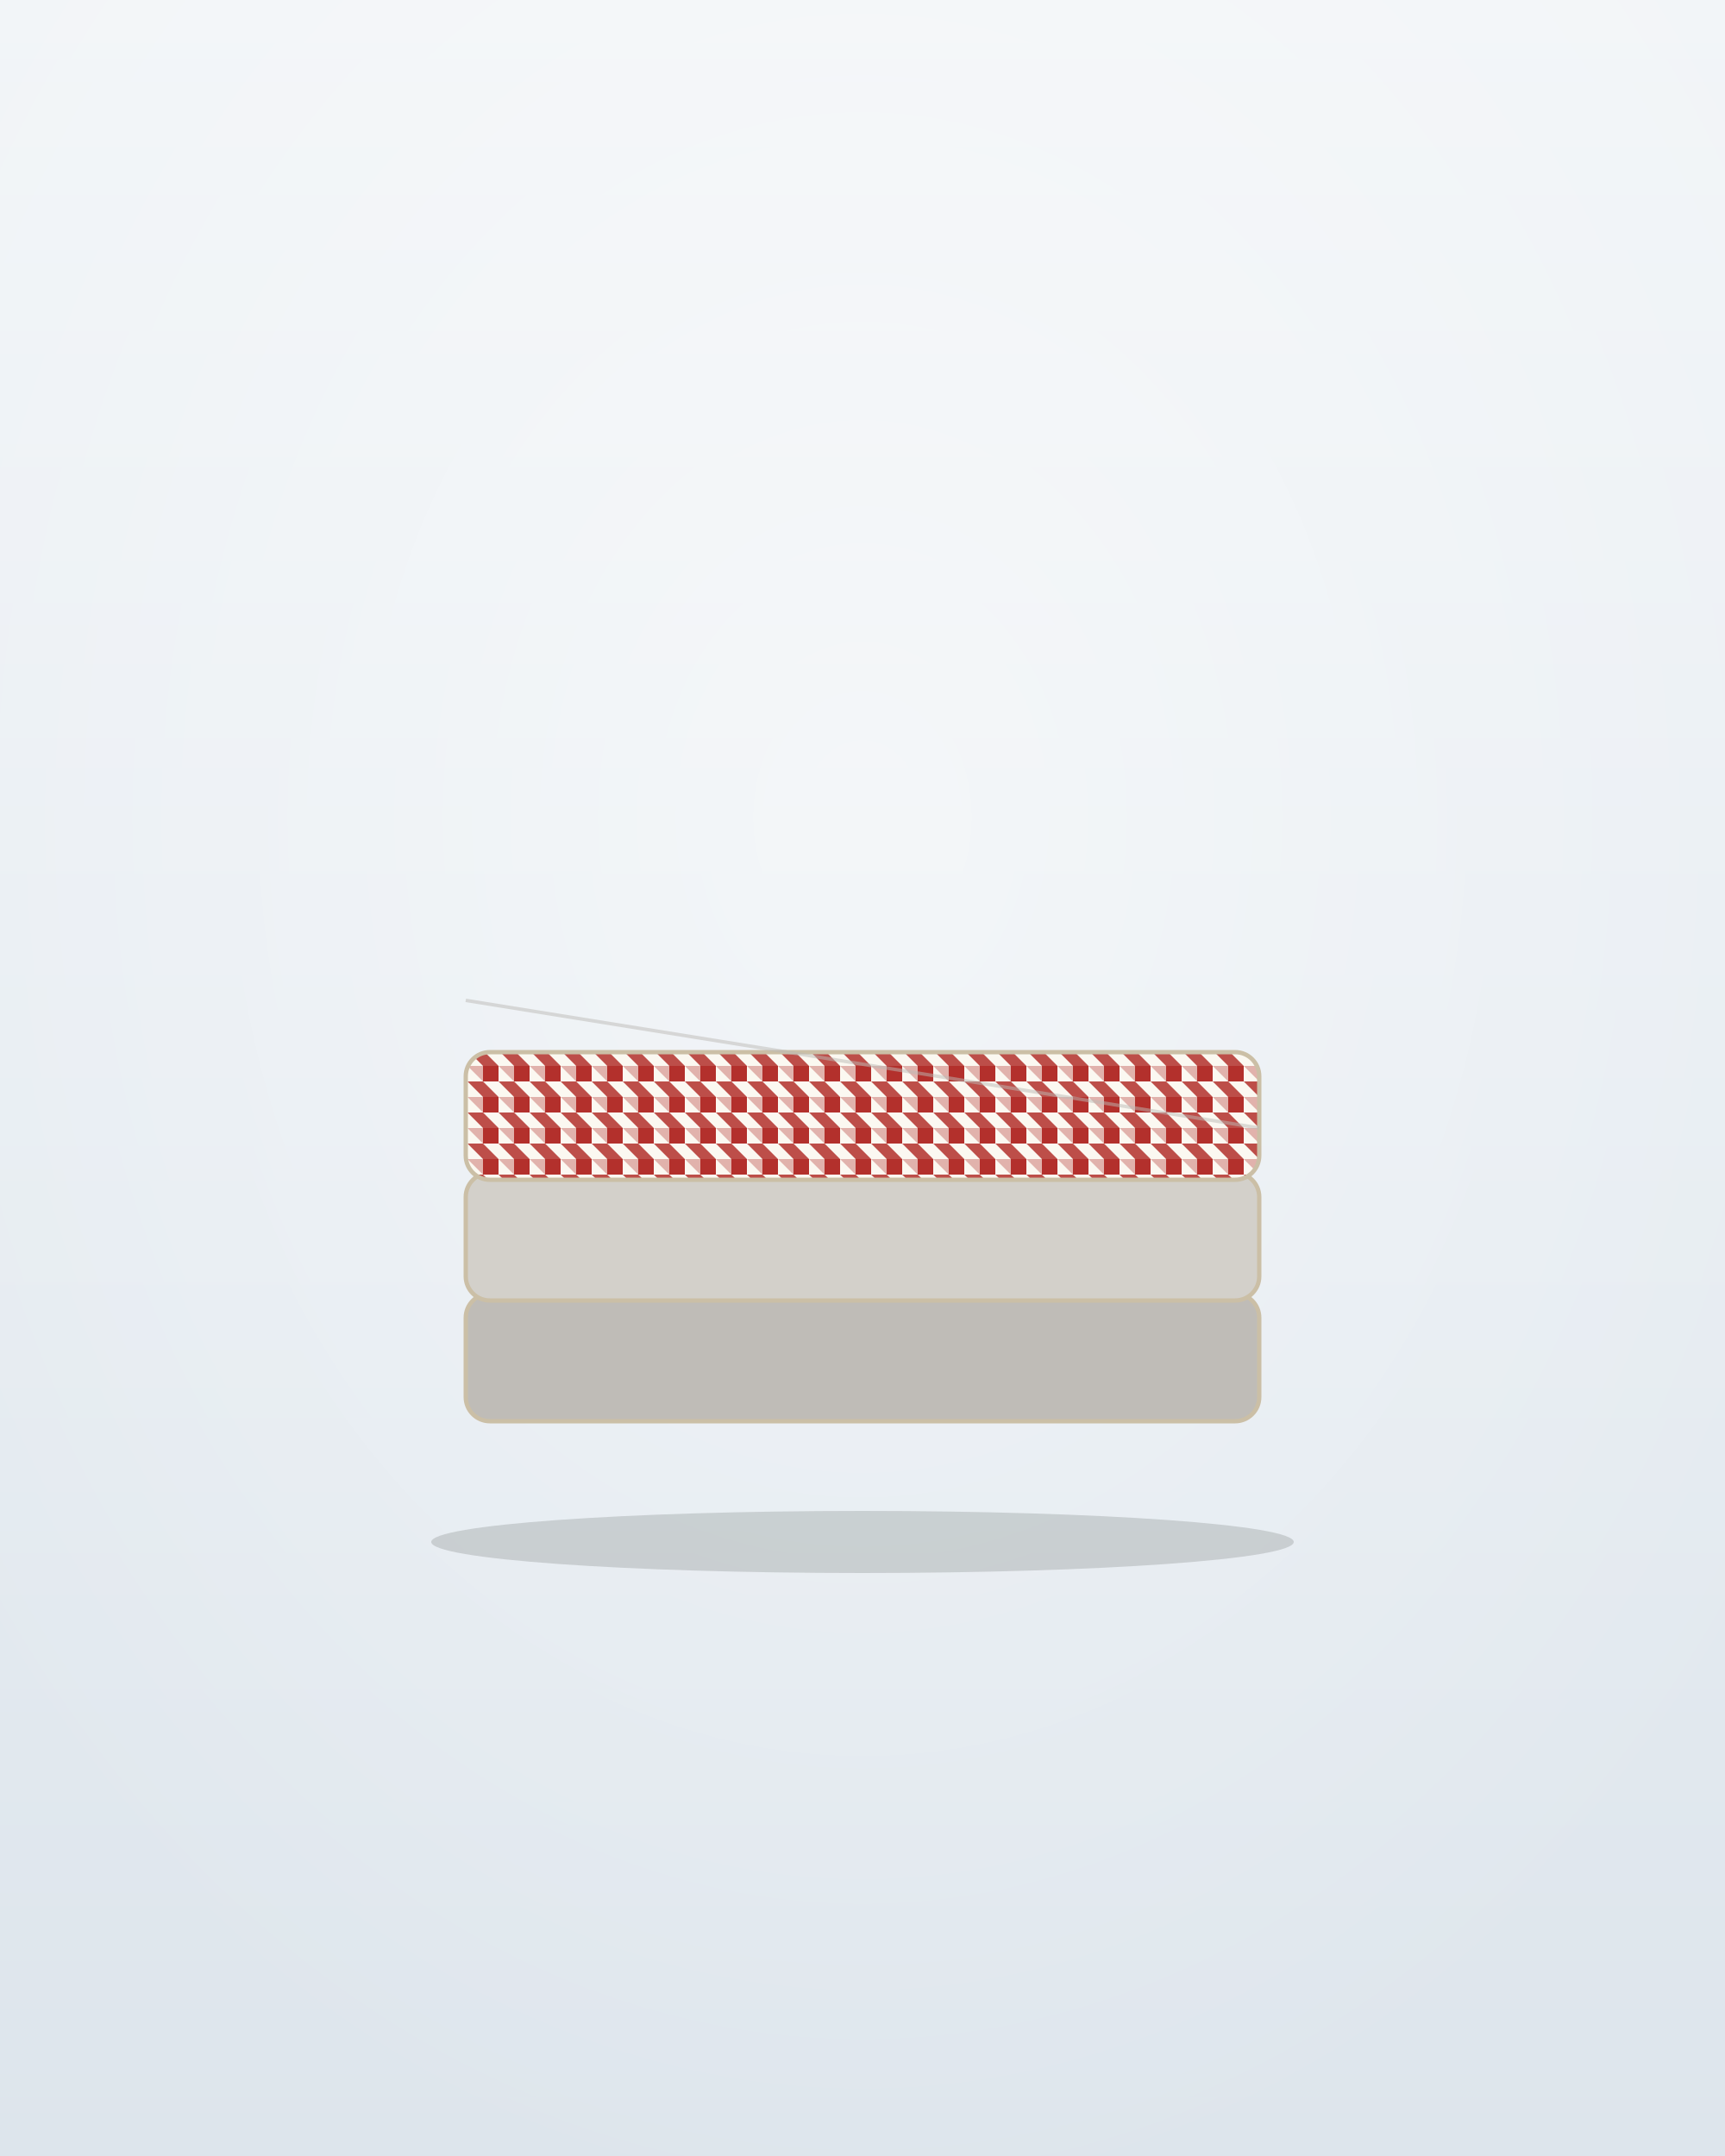
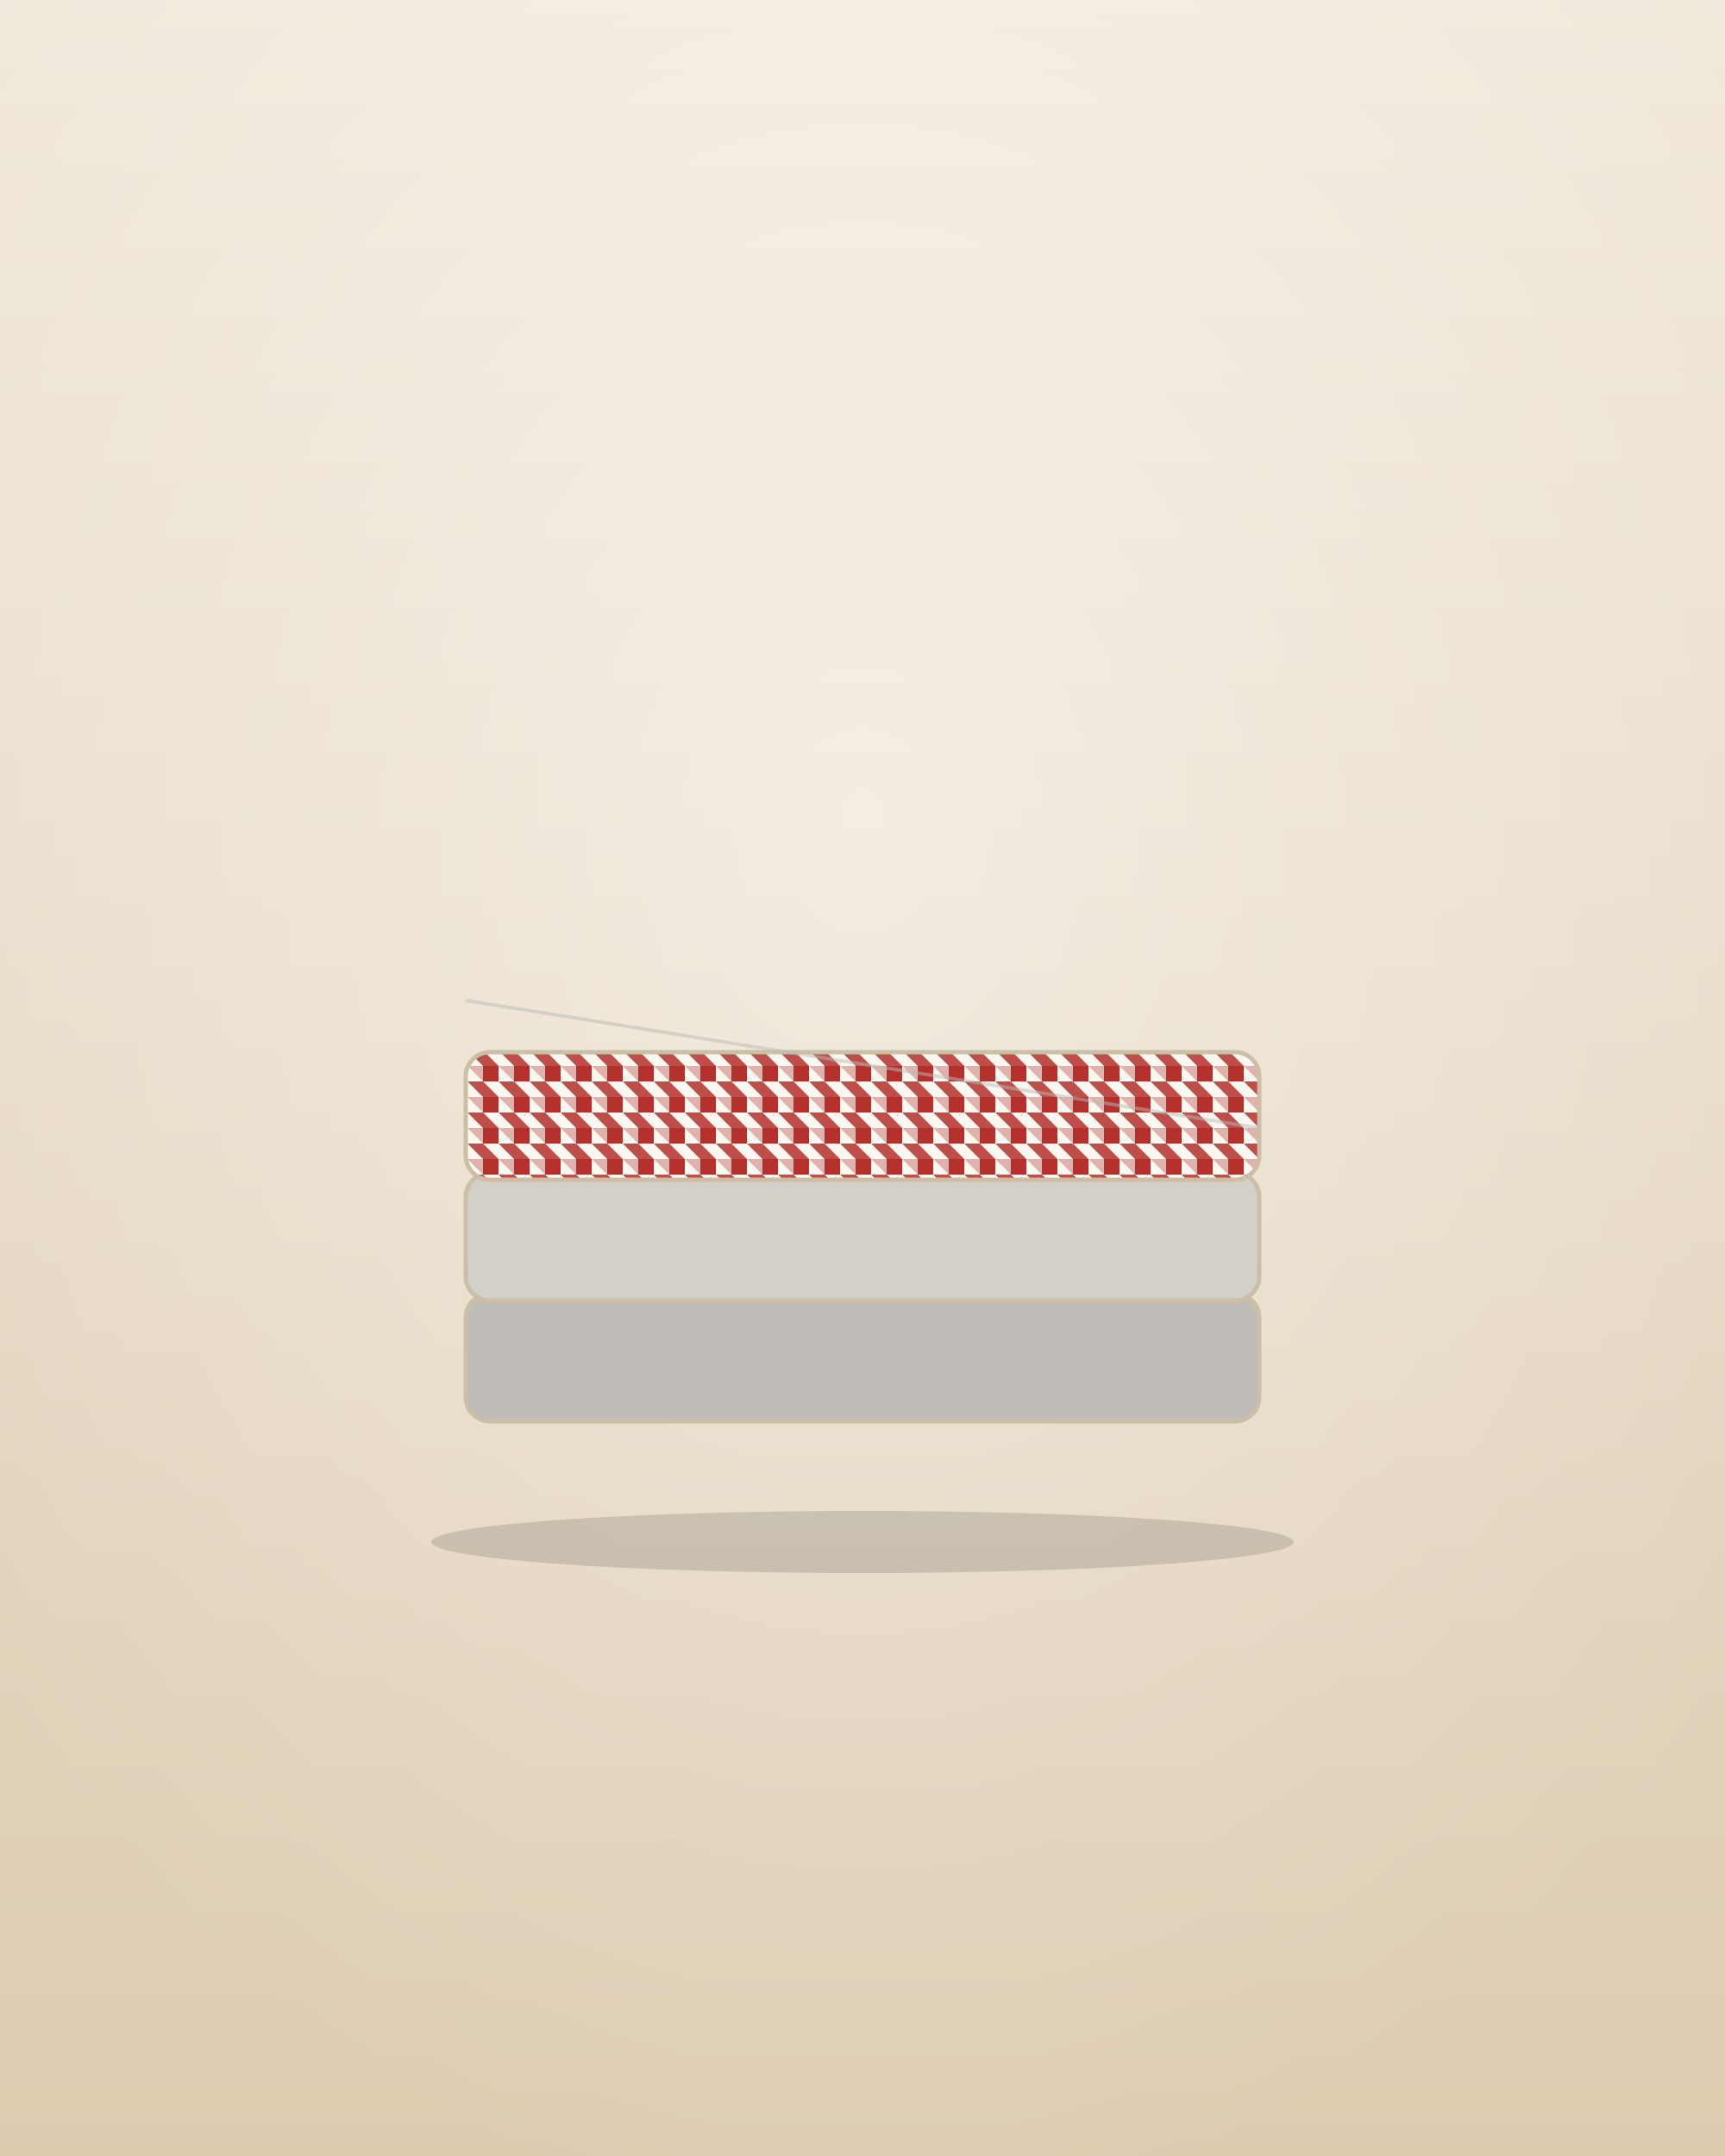
<svg xmlns="http://www.w3.org/2000/svg" viewBox="0 0 800 1000" width="800" height="1000">
  <defs>
    <linearGradient id="bg" x1="0" y1="0" x2="0" y2="1">
-       <stop offset="0" stop-color="#f2f5f8" />
-       <stop offset="1" stop-color="#dde5ec" />
+       <stop offset="0" stop-color="#f1e9dc" />
+       <stop offset="1" stop-color="#ddcbb0" />
    </linearGradient>
    <radialGradient id="bg-glow" cx="0.5" cy="0.38" r="0.65">
      <stop offset="0" stop-color="#fff" stop-opacity="0.45" />
      <stop offset="1" stop-color="#fff" stop-opacity="0" />
    </radialGradient>
    <linearGradient id="p-sh" x1="0" y1="0" x2="1" y2="0">
      <stop offset="0" stop-color="#000" stop-opacity="0.10" />
      <stop offset="0.35" stop-color="#000" stop-opacity="0" />
      <stop offset="0.75" stop-color="#000" stop-opacity="0" />
      <stop offset="1" stop-color="#000" stop-opacity="0.14" />
    </linearGradient>
    <pattern id="p-ck" width="18" height="18" patternUnits="userSpaceOnUse">
      <rect width="18" height="18" fill="#fbf8f1" />
      <rect width="9.0" height="9.0" fill="#b3302c" />
      <path d="M9.0 9.0h9.0v9.0z M0 9.0l9.0 9.0H0z" fill="#b3302c" opacity="0.85" />
      <path d="M9.0 0h9.0v9.0z" fill="#b3302c" opacity="0.35" />
    </pattern>
  </defs>
  <rect width="800" height="1000" fill="url(#bg)" />
  <rect width="800" height="1000" fill="url(#bg-glow)" />
  <g transform="translate(80.0,120.0) scale(0.800)">
    <ellipse cx="400" cy="744" rx="250" ry="18.0" fill="#23261f" opacity="0.16" />
    <rect x="170" y="600" width="460" height="74" rx="14" fill="#bfbcb7" stroke="#cbbfa6" stroke-width="2.5" />
    <rect x="170" y="530" width="460" height="74" rx="14" fill="#d3d0ca" stroke="#cbbfa6" stroke-width="2.5" />
    <rect x="170" y="460" width="460" height="74" rx="14" fill="url(#p-ck)" stroke="#cbbfa6" stroke-width="2.5" />
    <path d="M170 430 L630 504" stroke="#bcbab5" stroke-width="2" opacity="0.5" />
  </g>
</svg>
